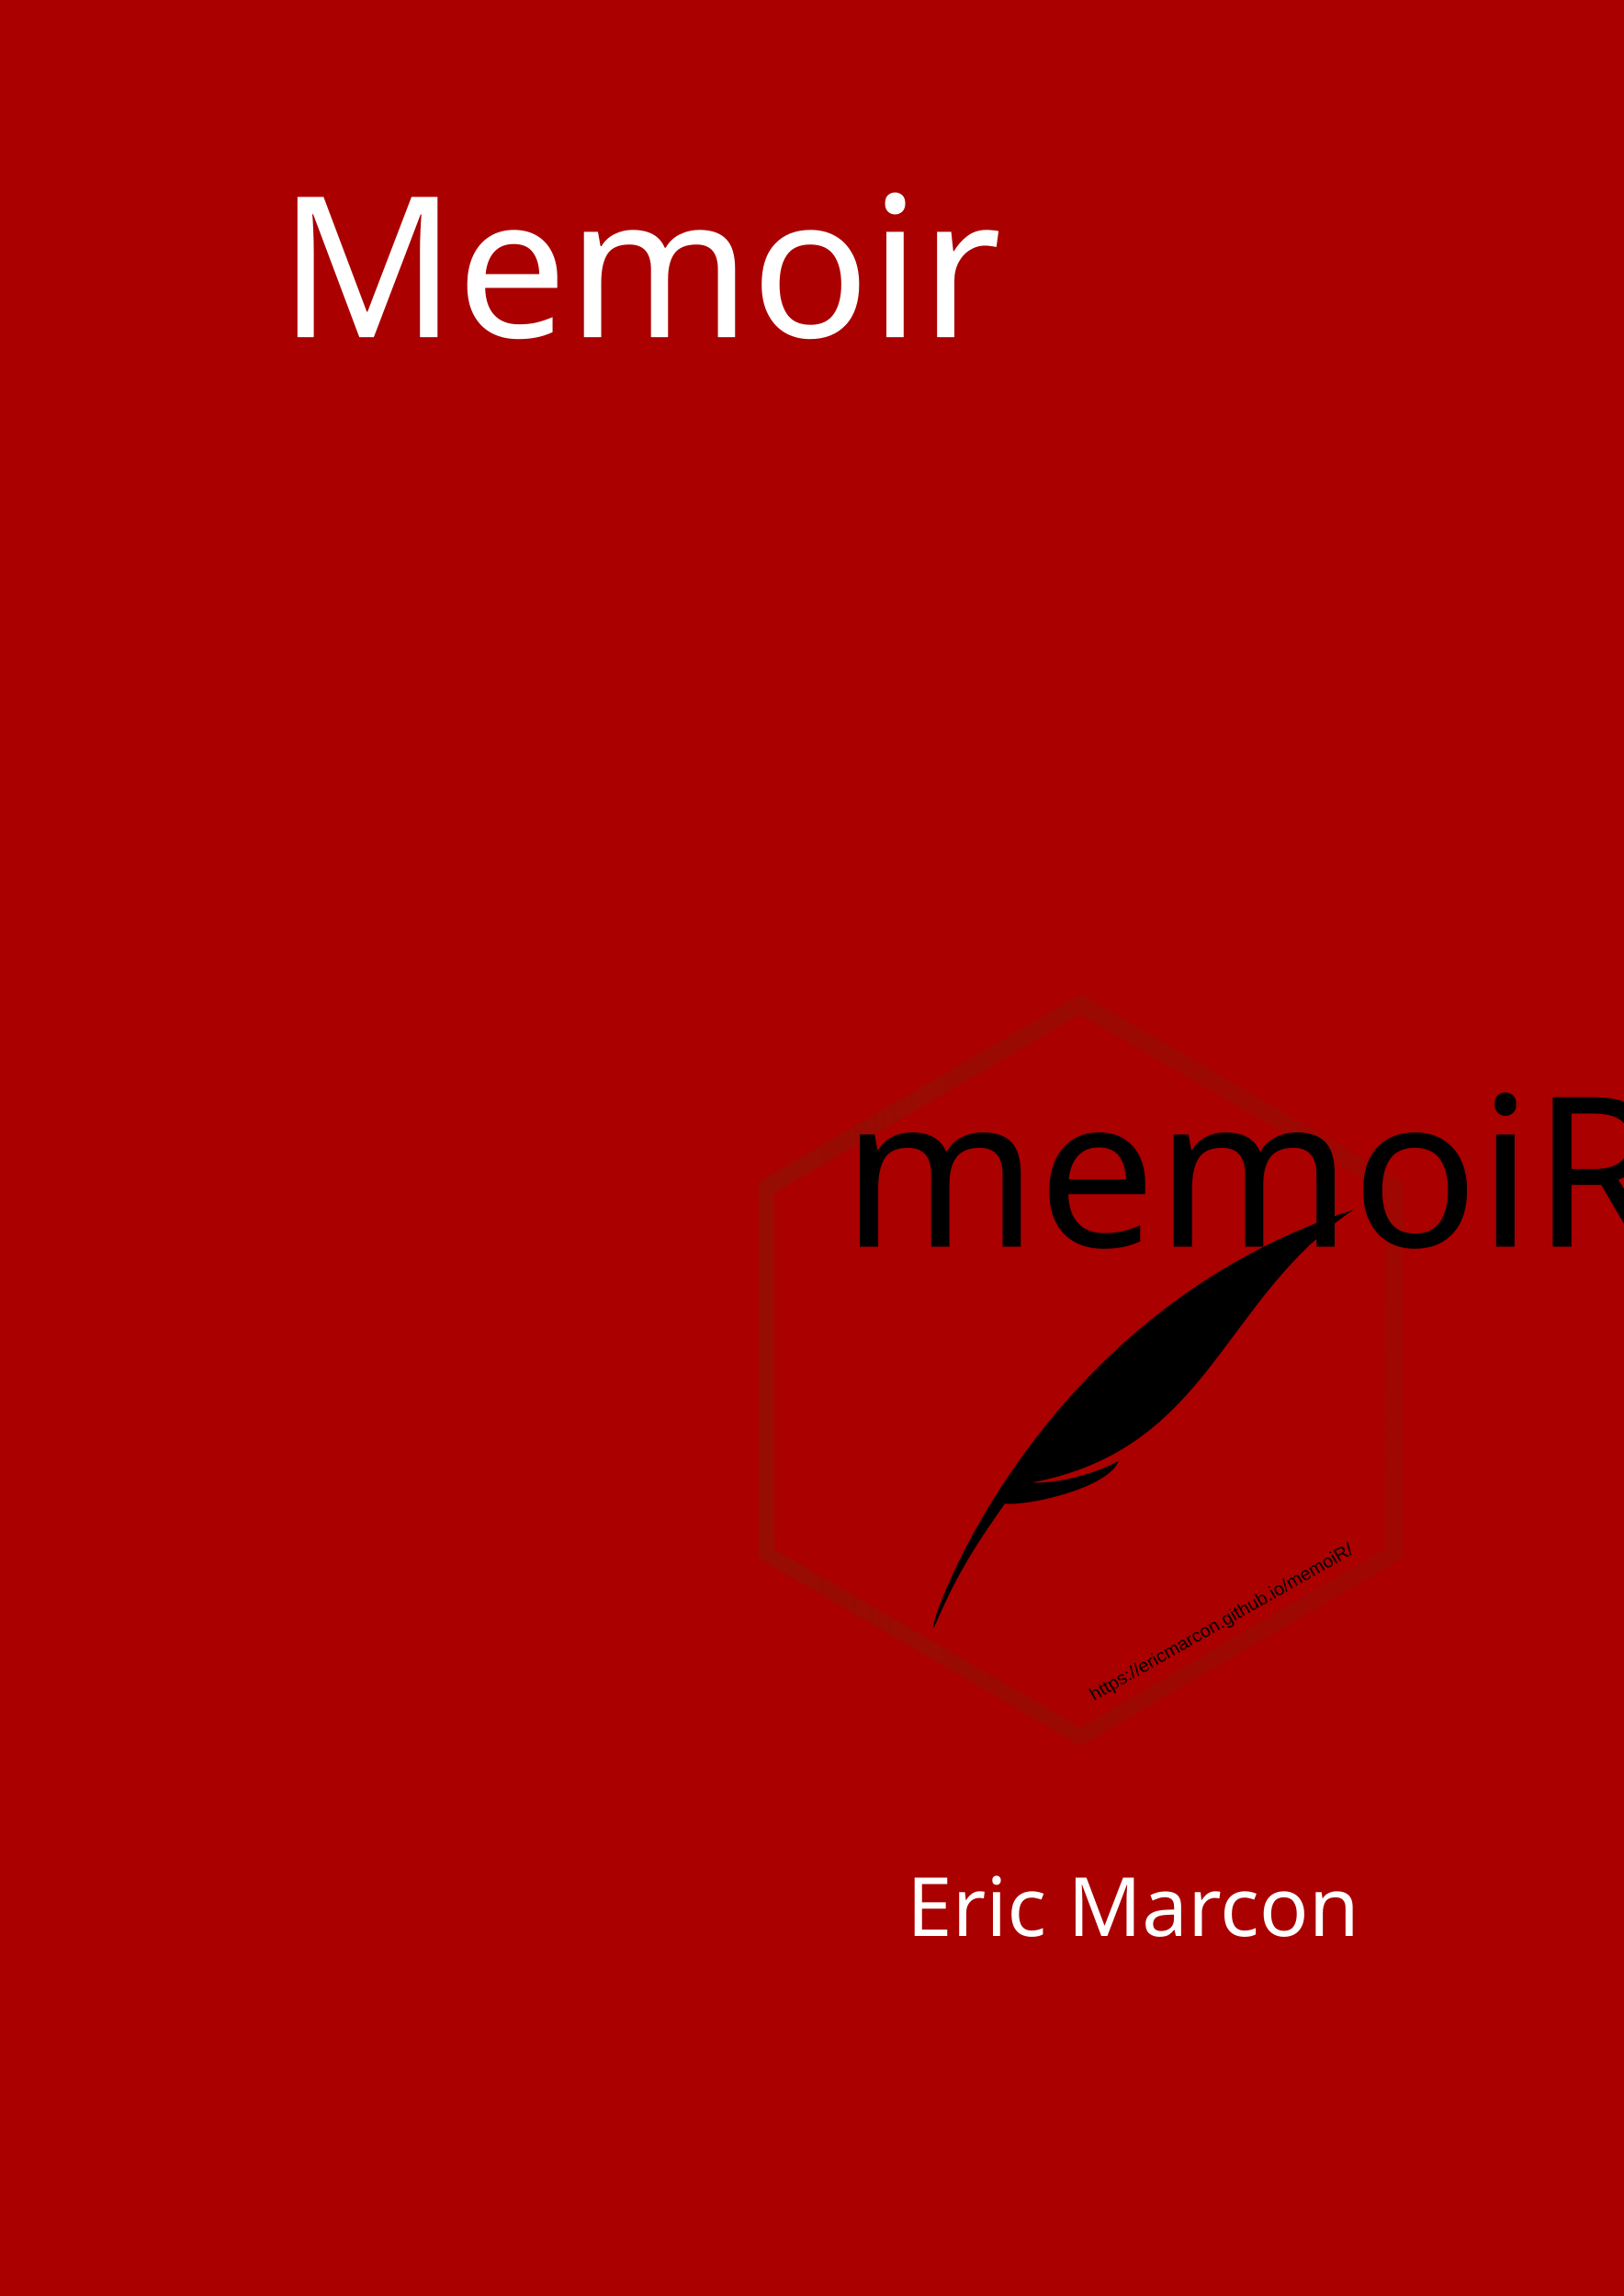
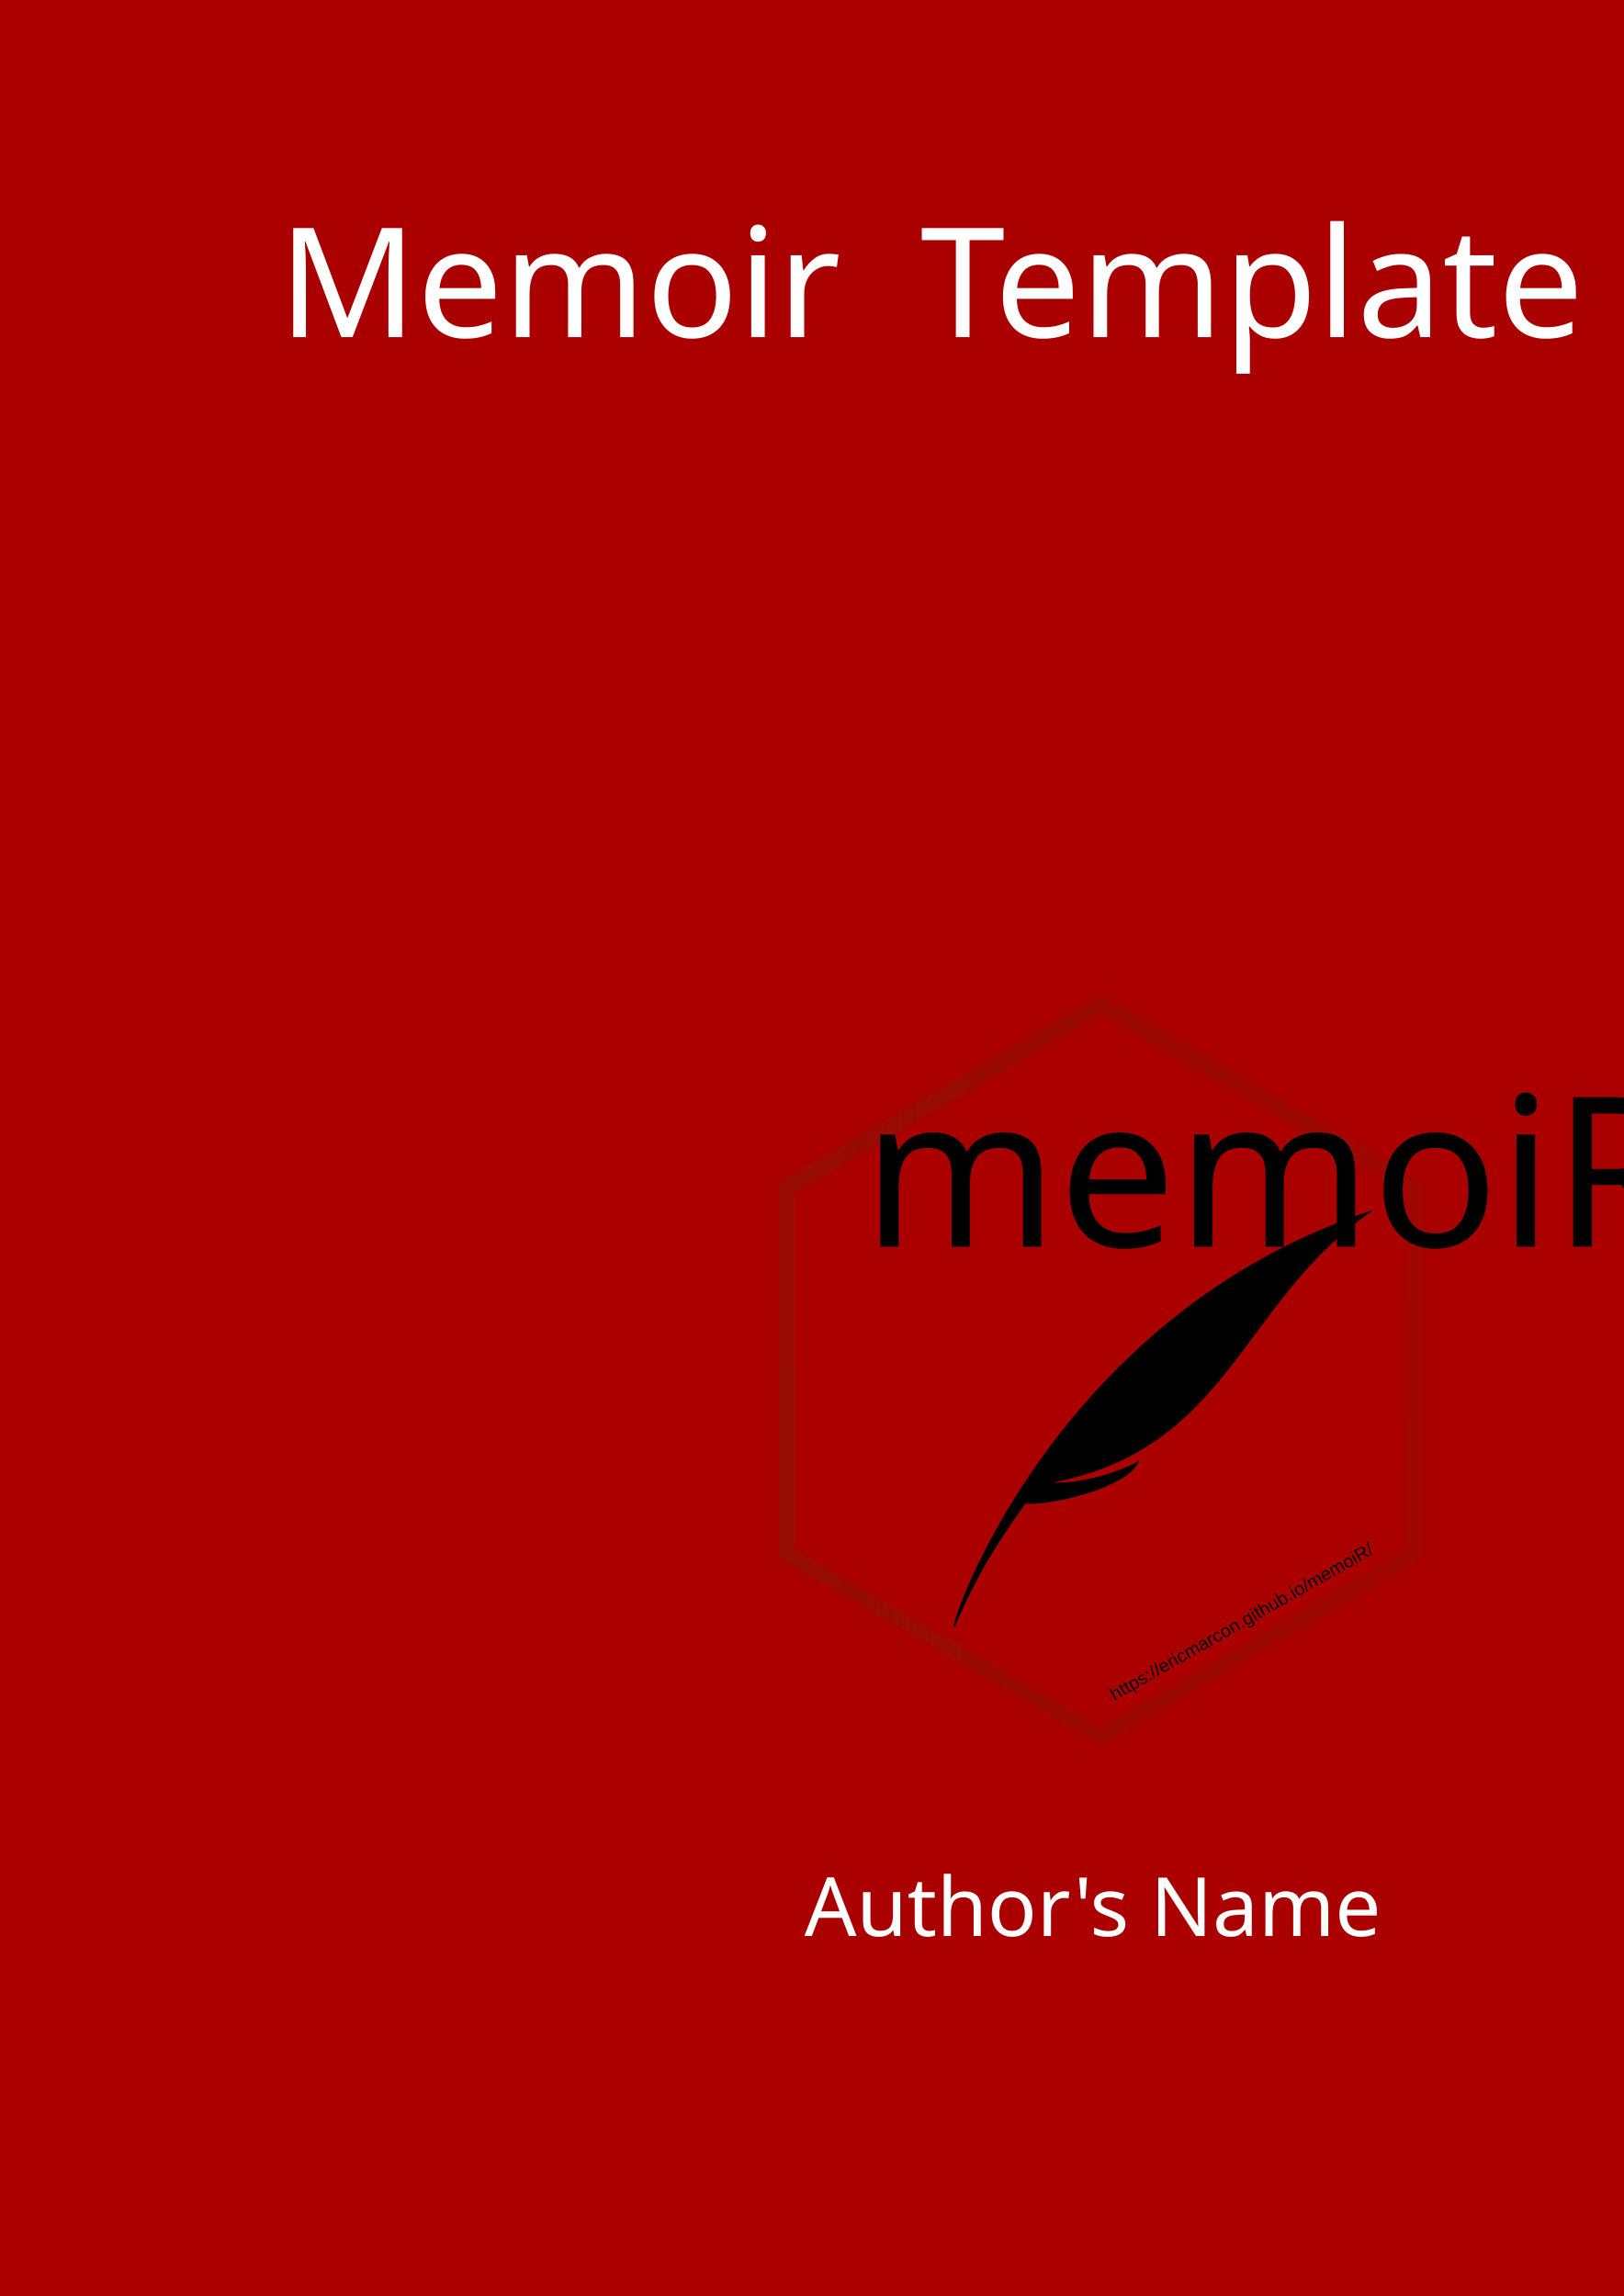
<svg xmlns="http://www.w3.org/2000/svg" width="210mm" height="297mm" viewBox="0 0 210 297" version="1.1" id="svg64">
  <defs id="defs58">
    <linearGradient gradientUnits="userSpaceOnUse" y2="-205.73" y1="-208.07" x2="478.21" x1="126.84" id="linearGradient7572" gradientTransform="matrix(1.91919,0,0,1.91919,-454.936,191.2588)">
      <stop id="stop4615" offset="0" stop-color="#970c03" />
      <stop id="stop4617" offset="1" stop-opacity="0" stop-color="#970c03" />
    </linearGradient>
  </defs>
  <g id="layer1">
-     <rect style="fill:#aa0000;stroke-width:0.265" id="rect74" width="224.703" height="326.254" x="-7.013" y="-24.486" />
+     <rect style="fill:#aa0000;stroke-width:0.245" id="rect74" width="211.339" height="298.041" x="-0.702" y="-0.17" />
    <text xml:space="preserve" style="font-style:normal;font-variant:normal;font-weight:normal;font-stretch:normal;font-size:25.4px;line-height:1.25;font-family:'Californian FB';-inkscape-font-specification:'Californian FB, Normal';font-variant-ligatures:normal;font-variant-caps:normal;font-variant-numeric:normal;font-feature-settings:normal;text-align:start;letter-spacing:0px;word-spacing:0px;writing-mode:lr-tb;text-anchor:start;fill:#000000;fill-opacity:1;stroke:none;stroke-width:0.265" x="36.003" y="43.613" id="text68">
-       <tspan id="tspan66" x="36.003" y="43.613" style="font-style:normal;font-variant:normal;font-weight:normal;font-stretch:normal;font-size:25.4px;font-family:'Californian FB';-inkscape-font-specification:'Californian FB, Normal';font-variant-ligatures:normal;font-variant-caps:normal;font-variant-numeric:normal;font-feature-settings:normal;text-align:start;writing-mode:lr-tb;text-anchor:start;stroke-width:0.265;fill:#ffffff;fill-opacity:1">Memoir</tspan>
+       <tspan id="tspan66" x="36.003" y="43.613" style="font-style:normal;font-variant:normal;font-weight:normal;font-stretch:normal;font-size:19.756px;font-family:'Californian FB';-inkscape-font-specification:'Californian FB, Normal';font-variant-ligatures:normal;font-variant-caps:normal;font-variant-numeric:normal;font-feature-settings:normal;text-align:start;writing-mode:lr;text-anchor:start;fill:#ffffff;fill-opacity:1;stroke-width:0.265">Memoir  Template</tspan>
    </text>
-     <text xml:space="preserve" style="font-style:normal;font-weight:normal;font-size:10.583px;line-height:1.25;font-family:sans-serif;letter-spacing:0px;word-spacing:0px;fill:#000000;fill-opacity:1;stroke:none;stroke-width:0.265" x="117.261" y="250.432" id="text72">
-       <tspan id="tspan70" x="117.261" y="250.432" style="stroke-width:0.265;fill:#ffffff;fill-opacity:1">Eric Marcon</tspan>
+     <text xml:space="preserve" style="font-style:normal;font-weight:normal;font-size:10.583px;line-height:1.25;font-family:sans-serif;letter-spacing:0px;word-spacing:0px;fill:#000000;fill-opacity:1;stroke:none;stroke-width:0.265" x="104.032" y="250.432" id="text72">
+       <tspan id="tspan70" x="104.032" y="250.432" style="fill:#ffffff;fill-opacity:1;stroke-width:0.265">Author's Name</tspan>
    </text>
-     <g id="g4640" transform="matrix(0.2822222,0,0,0.2822222,157.803,235.9378)">
+     <g id="g4640" transform="matrix(0.2822222,0,0,0.2822222,160.4488,235.9378)">
      <path id="path4624" d="M -64.266,-371.025 76.108,-289.316 75.658,-126.388 -63.815,-44.23 -204.413,-125.939 v -163.152 z m 0.45,-9.309 -147.689,86.127 v 172.259 L -63.816,-35.82 83.873,-121.948 v -172.259 z" style="fill:url(#linearGradient7572);stroke-width:0.68" />
      <g id="g4626" transform="matrix(1.25,0,0,-1.25,-178.67,-175.14)" />
      <text id="text4630" xml:space="preserve" style="font-size:41.917px;line-height:125%;font-family:Arial;letter-spacing:0px;word-spacing:0px;fill:#000000;stroke-width:1.048px" word-spacing="0px" letter-spacing="0px" font-size="21.841px" y="-78.01" x="-20.834" transform="matrix(0.8742914,-0.4964408,0.5071708,0.8558013,0,0)">
        <tspan id="tspan4628" style="font-size:8.383px;font-family:Arial;font-variant-ligatures:normal;font-variant-caps:normal;font-variant-numeric:normal;font-feature-settings:normal;stroke-width:1.048px" font-size="4.368px" y="-78.01" x="-20.834">https://ericmarcon.github.io/memoiR/</tspan>
      </text>
      <text id="text4634" xml:space="preserve" style="font-size:71.97px;line-height:125%;font-family:Arial;letter-spacing:0px;word-spacing:0px;fill:#000000;stroke-width:1.799px" word-spacing="0px" letter-spacing="0px" font-size="37.5px" y="-264.588" x="-173.285">
        <tspan id="tspan4632" style="font-size:95.959px;font-family:'Freestyle Script';font-variant-ligatures:normal;font-variant-caps:normal;font-variant-numeric:normal;font-feature-settings:normal;stroke-width:1.799px" font-size="50px" y="-264.588" x="-173.285">memoiR</tspan>
      </text>
      <g id="g4638" transform="matrix(2.218775,0,0,2.186916,-155.3889,-304.2951)">
        <path id="path4636" d="M 11.5,96.7 C 6.4,108.8 26.2,33.9 97.6,10.4 70.1,29.3 68.1,60.4 31.2,67.6 38.4,67.8 46.1,64.8 49.1,63 47.1,68.8 30,72.6 25.6,72 20.1,79.9 15.9,86.3 11.5,96.7 Z" />
      </g>
    </g>
  </g>
</svg>
